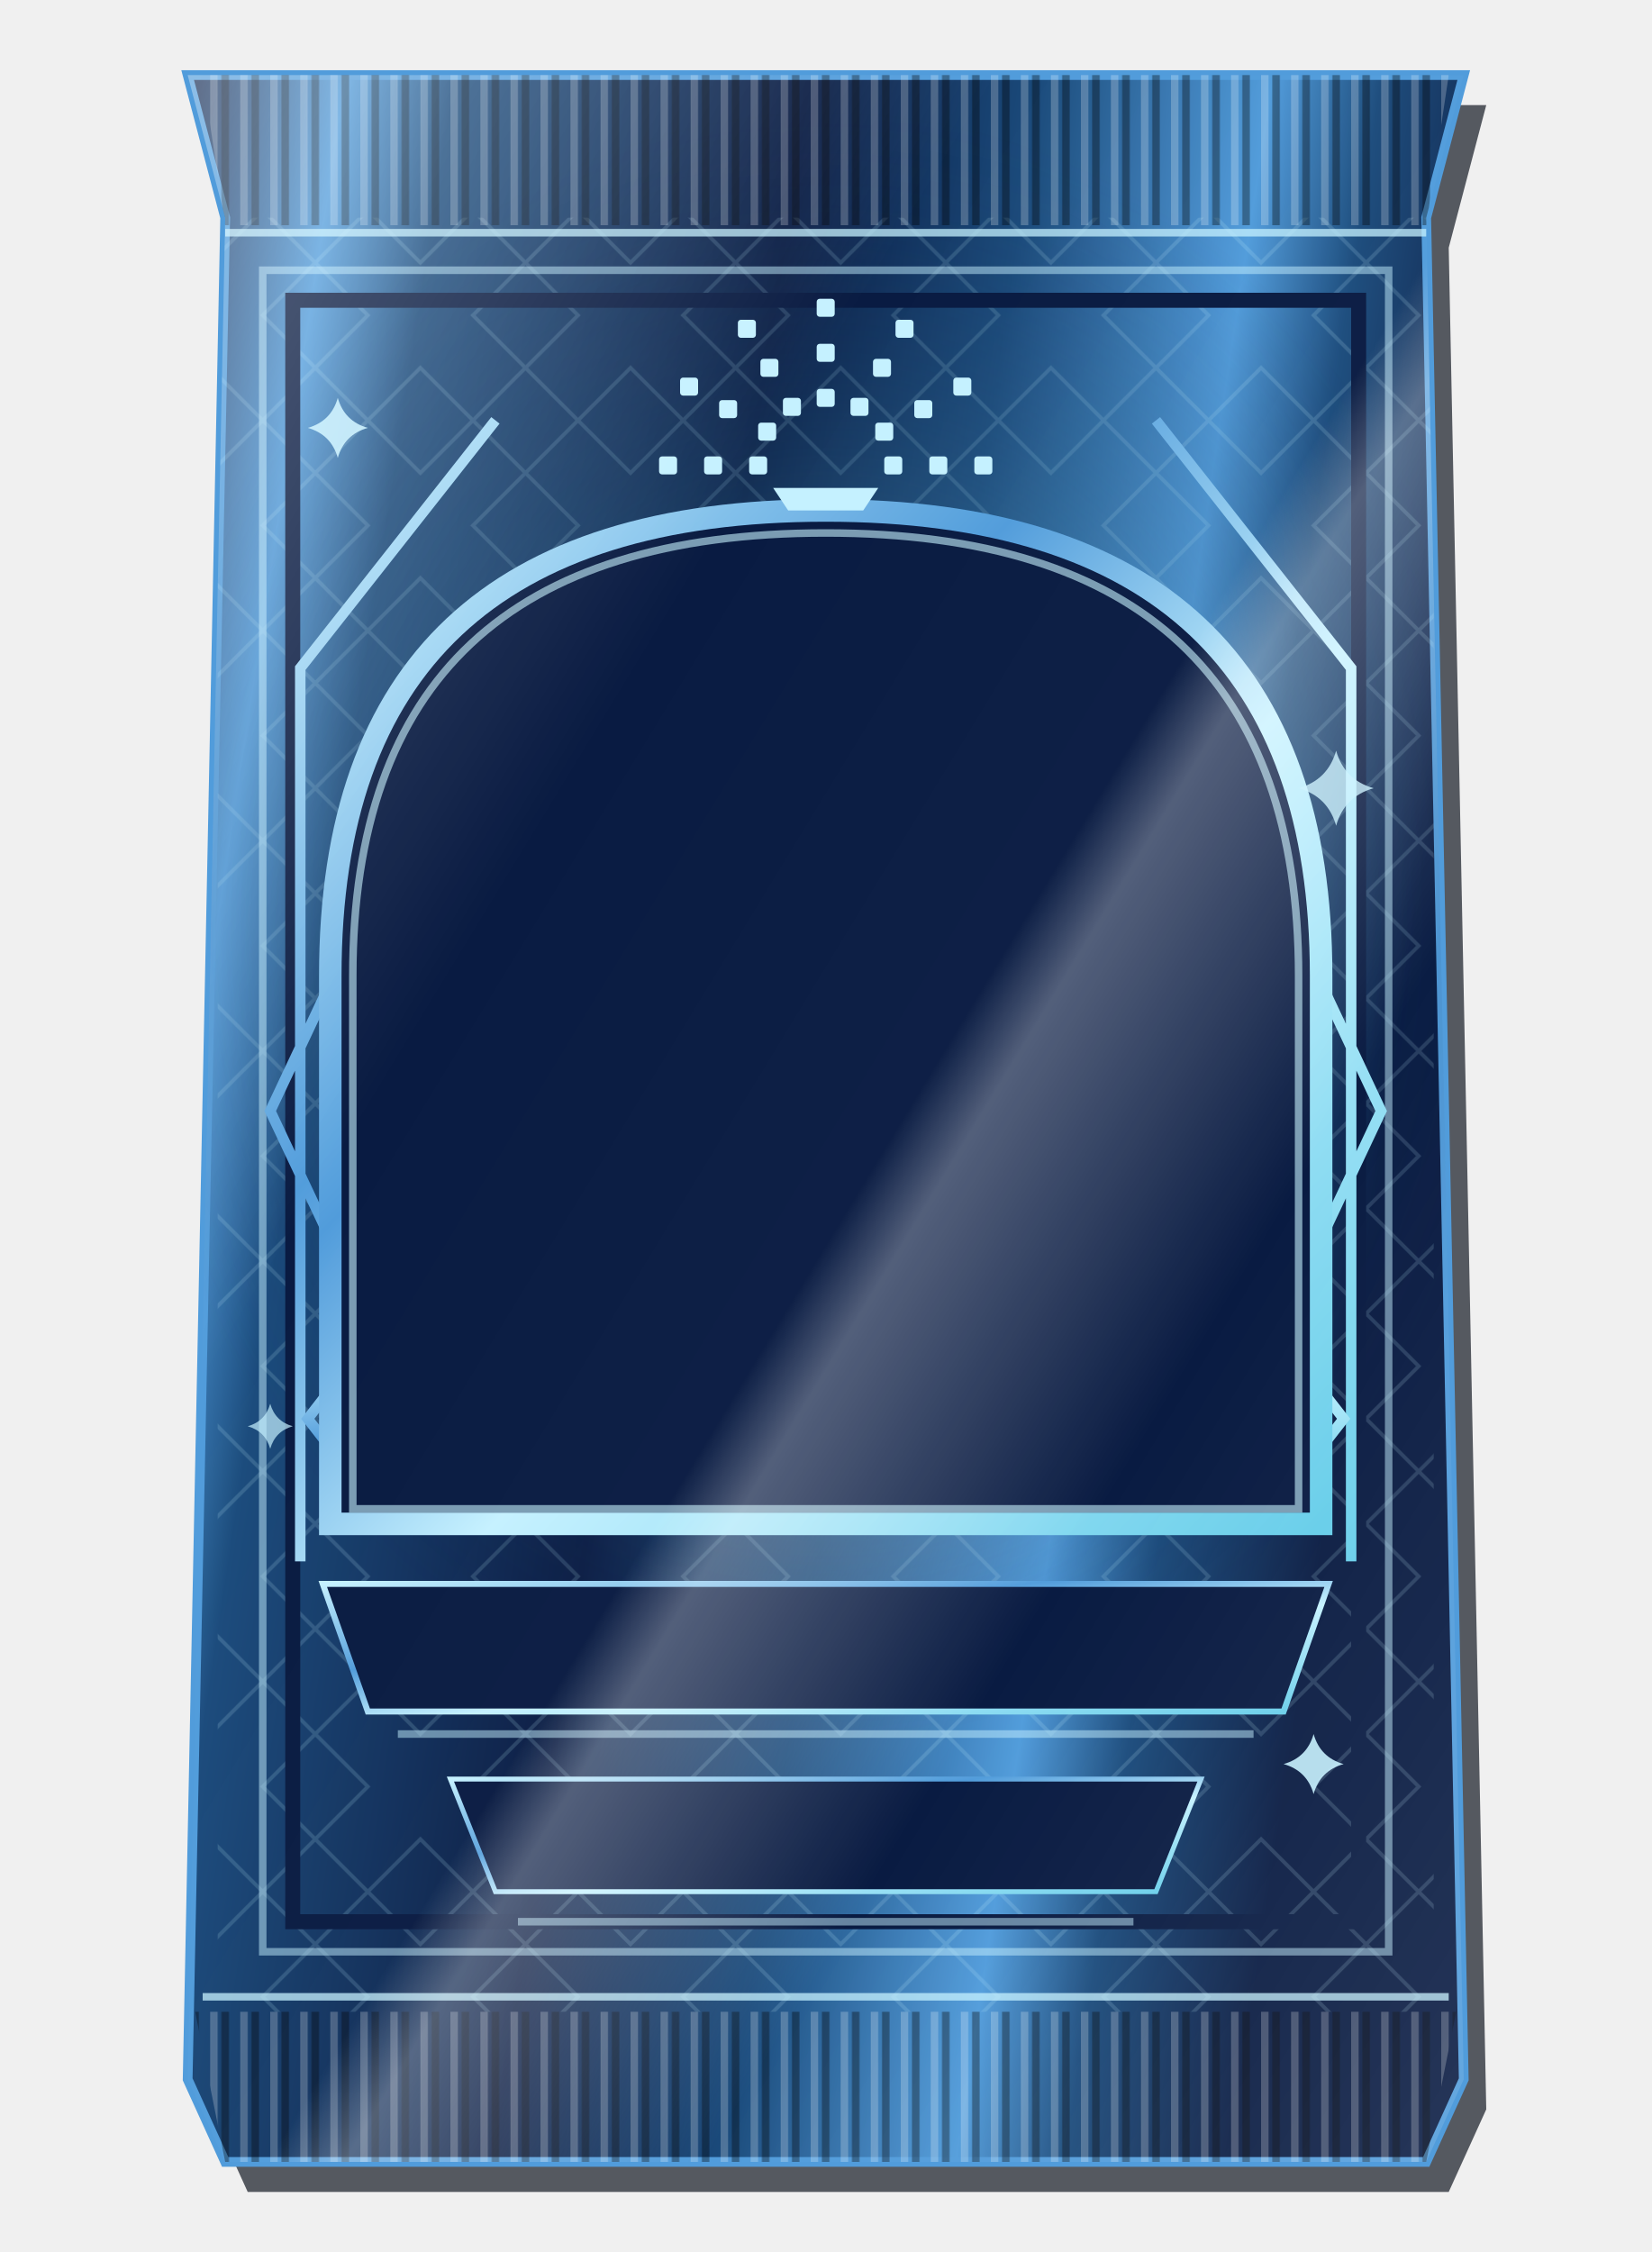
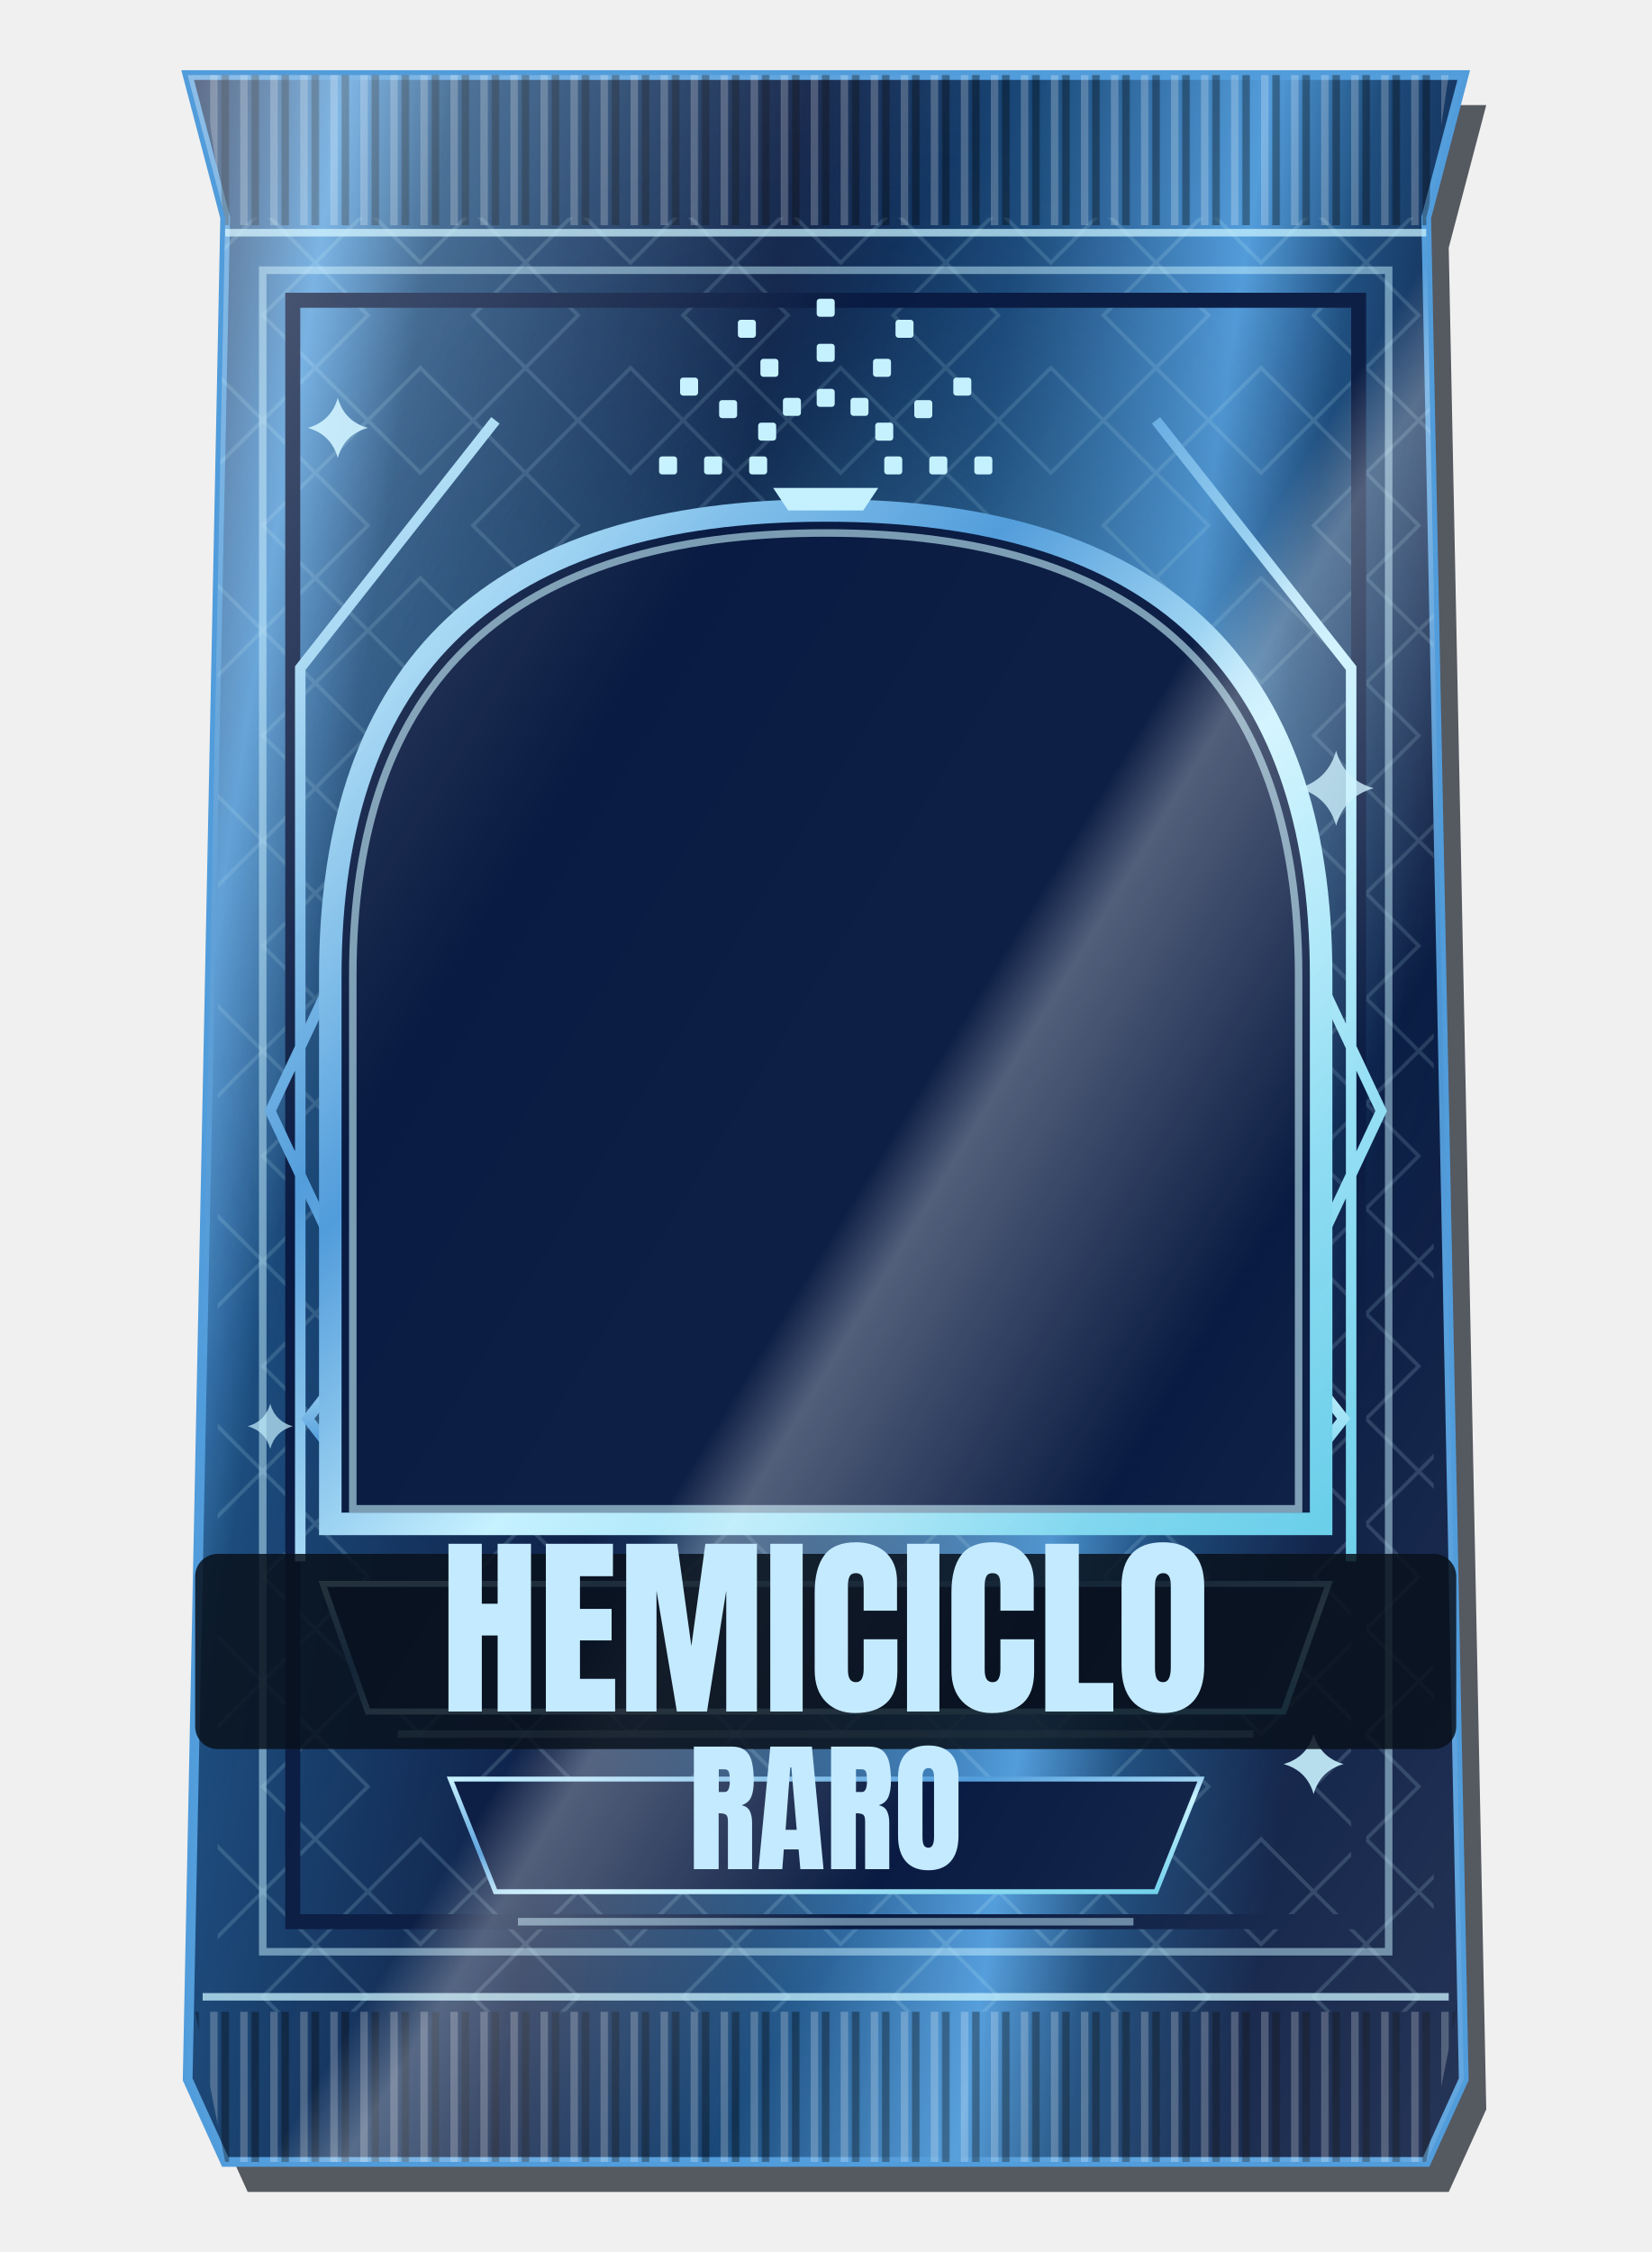
<svg xmlns="http://www.w3.org/2000/svg" width="220" height="300" viewBox="0 0 220 300" role="img" aria-label="Envoltorio metalizado de Hemicycle">
  <defs>
    <linearGradient id="foil" x1="0" y1="0" x2="1" y2=".25">
      <stop stop-color="#091b42" />
      <stop offset=".12" stop-color="#519cdb" />
      <stop offset=".2" stop-color="#1b4b7c" />
      <stop offset=".46" stop-color="#091b42" />
      <stop offset=".63" stop-color="#1b4b7c" />
      <stop offset=".8" stop-color="#519cdb" />
      <stop offset=".88" stop-color="#1b4b7c" />
      <stop offset="1" stop-color="#091b42" />
    </linearGradient>
    <linearGradient id="engraving" x1="0" y1="0" x2="1" y2="1">
      <stop stop-color="#c5f1ff" />
      <stop offset=".35" stop-color="#519cdb" />
      <stop offset=".58" stop-color="#c5f1ff" />
      <stop offset="1" stop-color="#66cde9" />
    </linearGradient>
    <linearGradient id="glass" x1="0" y1="0" x2="1" y2="1">
      <stop stop-color="#fff" stop-opacity=".35" />
      <stop offset=".32" stop-color="#fff" stop-opacity="0" />
      <stop offset=".53" stop-color="#fff" stop-opacity=".02" />
      <stop offset=".56" stop-color="#fff" stop-opacity=".3" />
      <stop offset=".7" stop-color="#fff" stop-opacity="0" />
      <stop offset="1" stop-color="#fff" stop-opacity=".12" />
    </linearGradient>
    <radialGradient id="aura">
      <stop stop-color="#66cde9" stop-opacity=".55" />
      <stop offset="1" stop-color="#091b42" stop-opacity="0" />
    </radialGradient>
    <pattern id="crimp" width="4" height="8" patternUnits="userSpaceOnUse">
      <path d="M.5 0v8" stroke="#fff" stroke-opacity=".23" />
      <path d="M2 0v8" stroke="#000" stroke-opacity=".35" />
    </pattern>
    <pattern id="guilloche" width="28" height="28" patternUnits="userSpaceOnUse">
      <path d="M-7 14 7 0l14 14L7 28Zm14 0L21 0l14 14-14 14Z" fill="none" stroke="#c5f1ff" stroke-width=".5" stroke-opacity=".16" />
    </pattern>
    <clipPath id="wrap">
      <path d="M25 10H195L190 29 195 277 190 288H30L25 277 30 29Z" />
    </clipPath>
  </defs>
  <path d="M25 10H195L190 29 195 277 190 288H30L25 277 30 29Z" fill="#020712" opacity=".65" transform="translate(3 4)" />
  <path d="M25 10H195L190 29 195 277 190 288H30L25 277 30 29Z" fill="url(#foil)" stroke="#519cdb" stroke-width="1.3" />
  <g clip-path="url(#wrap)">
    <path d="M29 29h162v239H29Z" fill="url(#guilloche)" />
    <ellipse cx="110" cy="123" rx="93" ry="109" fill="url(#aura)" />
    <path d="M27 10h166l-3 20H30Zm-1 258h168l-4 20H30Z" fill="url(#crimp)" />
    <path d="M30 31h160M27 266h166" stroke="#c5f1ff" stroke-opacity=".75" />
    <path d="M35 36h150v224H35Z" fill="none" stroke="#c5f1ff" stroke-opacity=".5" />
    <path d="M39 40h142v216H39Z" fill="none" stroke="#091b42" stroke-width="2" />
    <g fill="none" stroke="url(#engraving)" stroke-width="1.4">
      <path d="m36 148 8-17 8 17-8 17Zm132 0 8-17 8 17-8 17ZM40 208V89l26-33M180 208V89l-26-33" />
      <path d="m41 189 7-9 6 9-6 9Zm125 0 6-9 7 9-7 9Z" />
    </g>
    <path d="M44 203v-73q0-62 66-62t66 62v73Z" fill="#091b42" stroke="url(#engraving)" stroke-width="3" />
    <path d="M47 201v-71q0-59 63-59t63 59v71Z" fill="none" stroke="#c5f1ff" stroke-opacity=".6" />
    <g fill="#c5f1ff">
      <rect x="117.8" y="60.8" width="2.4" height="2.4" rx=".4" />
      <rect x="116.6" y="56.3" width="2.4" height="2.4" rx=".4" />
      <rect x="113.3" y="53.0" width="2.4" height="2.4" rx=".4" />
      <rect x="108.8" y="51.8" width="2.4" height="2.4" rx=".4" />
      <rect x="104.3" y="53.0" width="2.4" height="2.4" rx=".4" />
      <rect x="101.0" y="56.3" width="2.4" height="2.4" rx=".4" />
      <rect x="99.8" y="60.8" width="2.4" height="2.4" rx=".4" />
      <rect x="123.8" y="60.8" width="2.4" height="2.4" rx=".4" />
      <rect x="121.8" y="53.3" width="2.4" height="2.4" rx=".4" />
      <rect x="116.3" y="47.8" width="2.4" height="2.4" rx=".4" />
      <rect x="108.8" y="45.8" width="2.4" height="2.4" rx=".4" />
      <rect x="101.3" y="47.8" width="2.4" height="2.4" rx=".4" />
      <rect x="95.8" y="53.3" width="2.4" height="2.4" rx=".4" />
      <rect x="93.8" y="60.8" width="2.4" height="2.4" rx=".4" />
      <rect x="129.8" y="60.8" width="2.4" height="2.4" rx=".4" />
      <rect x="127.0" y="50.3" width="2.4" height="2.4" rx=".4" />
      <rect x="119.3" y="42.6" width="2.4" height="2.4" rx=".4" />
      <rect x="108.8" y="39.8" width="2.4" height="2.4" rx=".4" />
      <rect x="98.3" y="42.6" width="2.4" height="2.4" rx=".4" />
      <rect x="90.6" y="50.3" width="2.4" height="2.4" rx=".4" />
      <rect x="87.8" y="60.8" width="2.4" height="2.4" rx=".4" />
      <path d="M103 65h14l-2 3h-10Z" />
    </g>
    <path d="M43 211h134l-6 17H49Z" fill="#091b42" stroke="url(#engraving)" stroke-width=".8" />
    <path d="M60 237h100l-6 15H66Z" fill="#091b42" stroke="url(#engraving)" stroke-width=".65" />
    <path d="M53 231h114M69 256h82" stroke="#c5f1ff" stroke-opacity=".5" />
    <path d="M45 53Q45.88 56.12 49 57Q45.88 57.88 45 61Q44.12 57.88 41 57Q44.12 56.12 45 53Z" fill="#c5f1ff" opacity=".9" />
    <path d="M178 100Q179.1 103.9 183 105Q179.1 106.1 178 110Q176.9 106.1 173 105Q176.9 103.9 178 100Z" fill="#c5f1ff" opacity=".8" />
    <path d="M36 187Q36.66 189.34 39 190Q36.66 190.66 36 193Q35.34 190.66 33 190Q35.34 189.34 36 187Z" fill="#c5f1ff" opacity=".7" />
    <path d="M175 231Q175.88 234.12 179 235Q175.88 235.88 175 239Q174.12 235.88 171 235Q174.12 234.12 175 231Z" fill="#c5f1ff" opacity=".9" />
    <path d="M25 10H195L190 29 195 277 190 288H30L25 277 30 29Z" fill="url(#glass)" />
  </g>
+   <g aria-hidden="true">
+     <rect x="26" y="207" width="168" height="26" rx="3" fill="#08101b" opacity=".85" />
+     <g fill="#c4eaff">
+       <path transform="translate(58.755 228) scale(0.012695 -0.012695)" d="M78 0V1760H428V1131H594V1760H944V0H594V798H428V0ZM1100 0V1760H1804V1420H1458V1077H1790V746H1458V343H1827V0ZM1943 0V1760H2479L2627 687L2774 1760H3315V0H2993V1268L2791 0H2475L2261 1268V0ZM3455 0V1760H3795V0ZM4345 -16Q4154 -16 4037.5 103.0Q3921 222 3921 436V1248Q3921 1504 4022.5 1640.0Q4124 1776 4353 1776Q4478 1776 4575.5 1730.0Q4673 1684 4729.0 1592.5Q4785 1501 4785 1362V1058H4435V1318Q4435 1397 4415.0 1424.5Q4395 1452 4353 1452Q4304 1452 4287.0 1416.5Q4270 1381 4270 1322V441Q4270 368 4291.5 338.0Q4313 308 4353 308Q4398 308 4416.5 345.0Q4435 382 4435 441V758H4789V425Q4789 193 4672.0 88.5Q4555 -16 4345 -16ZM4890 0V1760H5230V0ZM5780 -16Q5589 -16 5472.5 103.0Q5356 222 5356 436V1248Q5356 1504 5457.5 1640.0Q5559 1776 5788 1776Q5913 1776 6010.5 1730.0Q6108 1684 6164.0 1592.5Q6220 1501 6220 1362V1058H5870V1318Q5870 1397 5850.0 1424.5Q5830 1452 5788 1452Q5739 1452 5722.0 1416.5Q5705 1381 5705 1322V441Q5705 368 5726.5 338.0Q5748 308 5788 308Q5833 308 5851.5 345.0Q5870 382 5870 441V758H6224V425Q6224 193 6107.0 88.5Q5990 -16 5780 -16ZM6341 0V1760H6693V300H7055V0ZM7575 -16Q7364 -16 7252.5 111.5Q7141 239 7141 480V1316Q7141 1542 7251.5 1659.0Q7362 1776 7575 1776Q7788 1776 7898.5 1659.0Q8009 1542 8009 1316V480Q8009 239 7897.5 111.5Q7786 -16 7575 -16ZM7578 308Q7658 308 7658 463V1322Q7658 1452 7580 1452Q7492 1452 7492 1319V461Q7492 379 7512.0 343.5Q7532 308 7578 308Z" />
+       <path transform="translate(91.714 249) scale(0.009277 -0.009277)" d="M78 0V1760H618Q753 1760 822.0 1698.5Q891 1637 914.5 1526.5Q938 1416 938 1267Q938 1123 901.5 1037.0Q865 951 764 918Q847 901 880.5 835.5Q914 770 914 666V0H567V689Q567 766 535.5 784.5Q504 803 434 803V0ZM436 1108H521Q594 1108 594 1267Q594 1370 578.0 1402.0Q562 1434 518 1434H436ZM1006 0 1176 1760H1773L1940 0H1607L1582 284H1370L1348 0ZM1395 565H1555L1478 1460H1462ZM2048 0V1760H2588Q2723 1760 2792.0 1698.5Q2861 1637 2884.5 1526.5Q2908 1416 2908 1267Q2908 1123 2871.5 1037.0Q2835 951 2734 918Q2817 901 2850.5 835.5Q2884 770 2884 666V0H2537V689Q2537 766 2505.5 784.5Q2474 803 2404 803V0ZM2406 1108H2491Q2564 1108 2564 1267Q2564 1370 2548.0 1402.0Q2532 1434 2488 1434H2406ZM3444 -16Q3233 -16 3121.5 111.5Q3010 239 3010 480V1316Q3010 1542 3120.5 1659.0Q3231 1776 3444 1776Q3657 1776 3767.5 1659.0Q3878 1542 3878 1316V480Q3878 239 3766.5 111.5Q3655 -16 3444 -16ZM3447 308Q3527 308 3527 463V1322Q3527 1452 3449 1452Q3361 1452 3361 1319V461Q3361 379 3381.0 343.5Q3401 308 3447 308Z" />
+     </g>
+   </g>
</svg>
